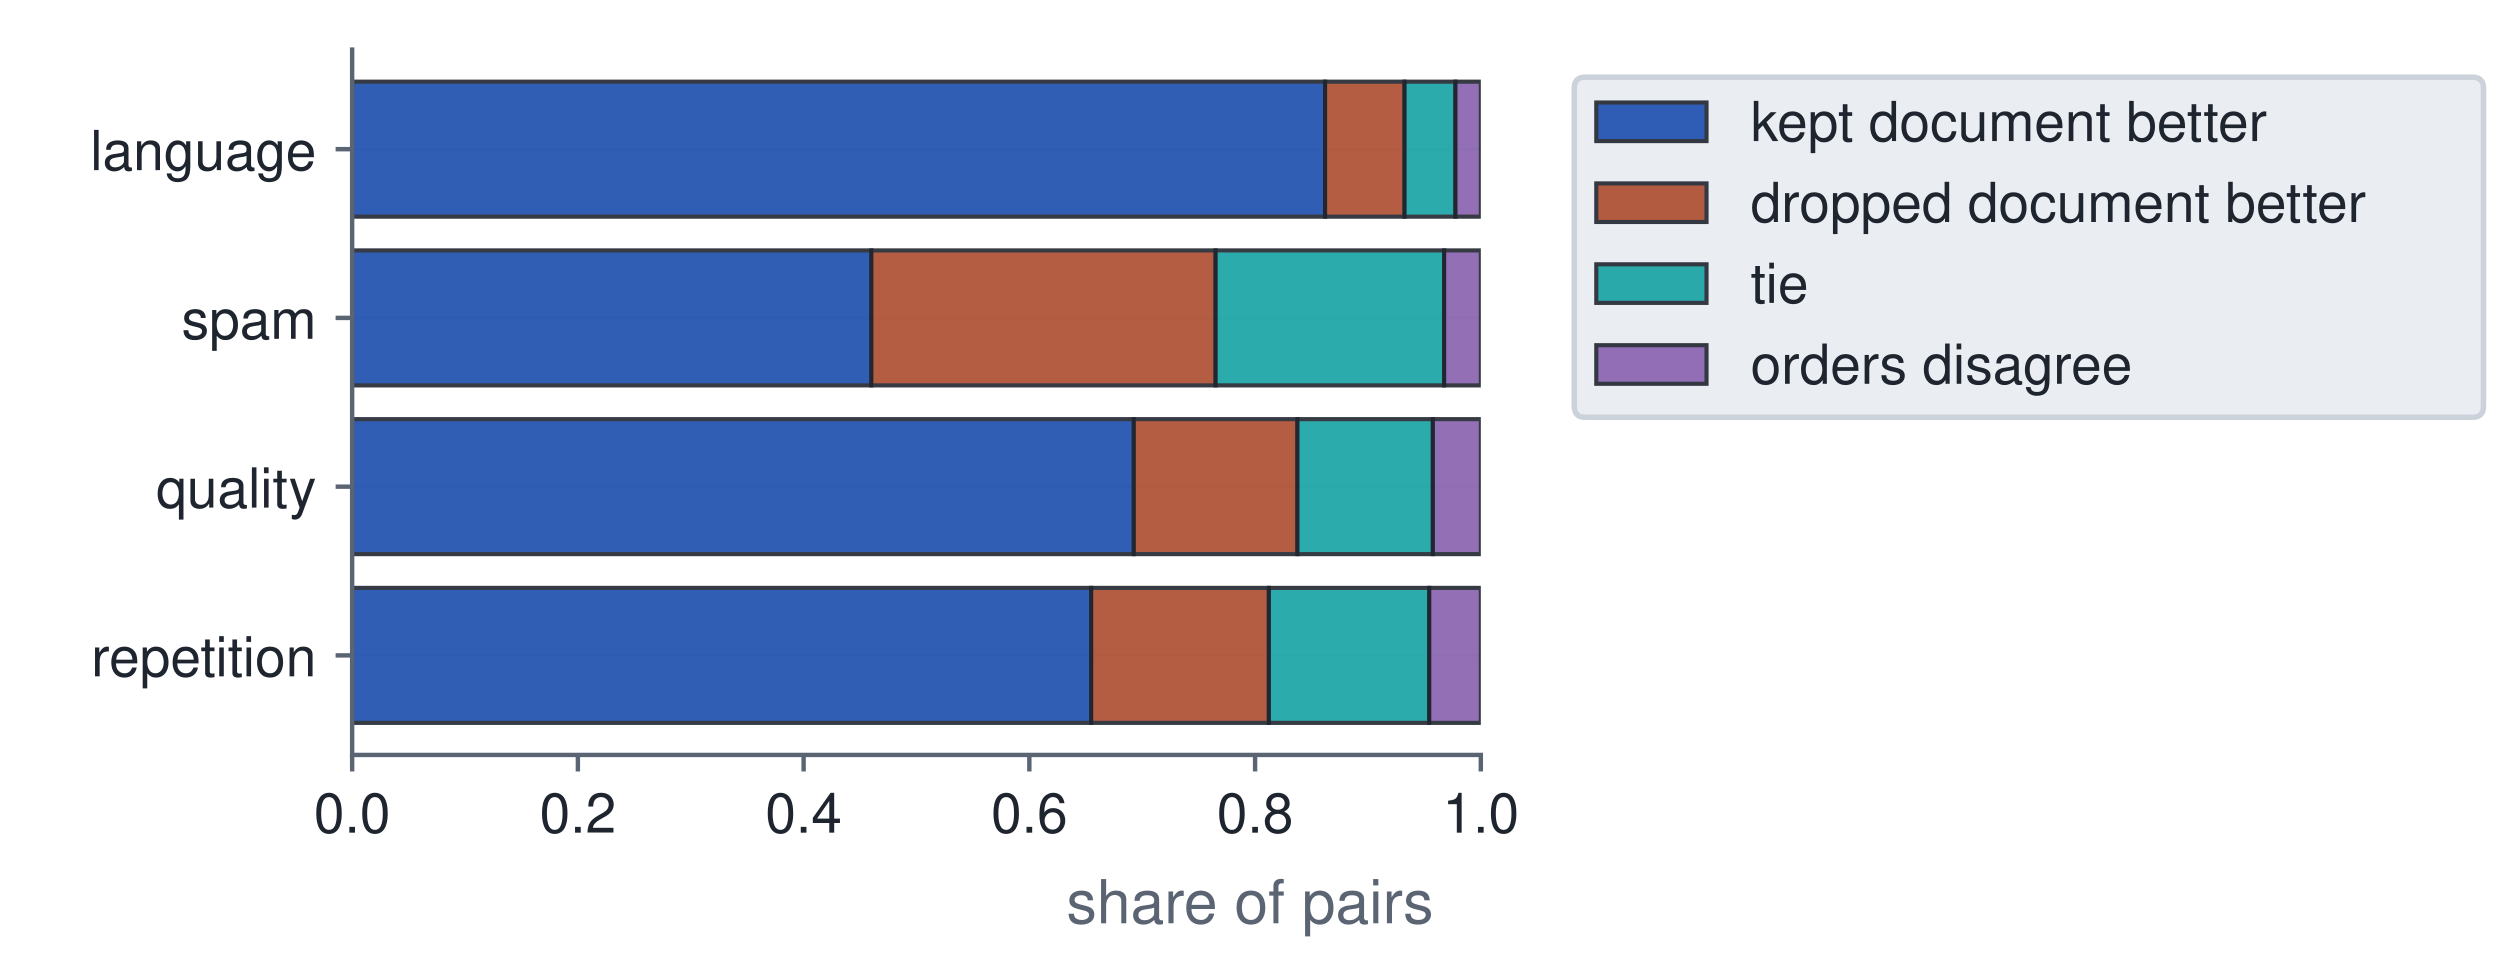
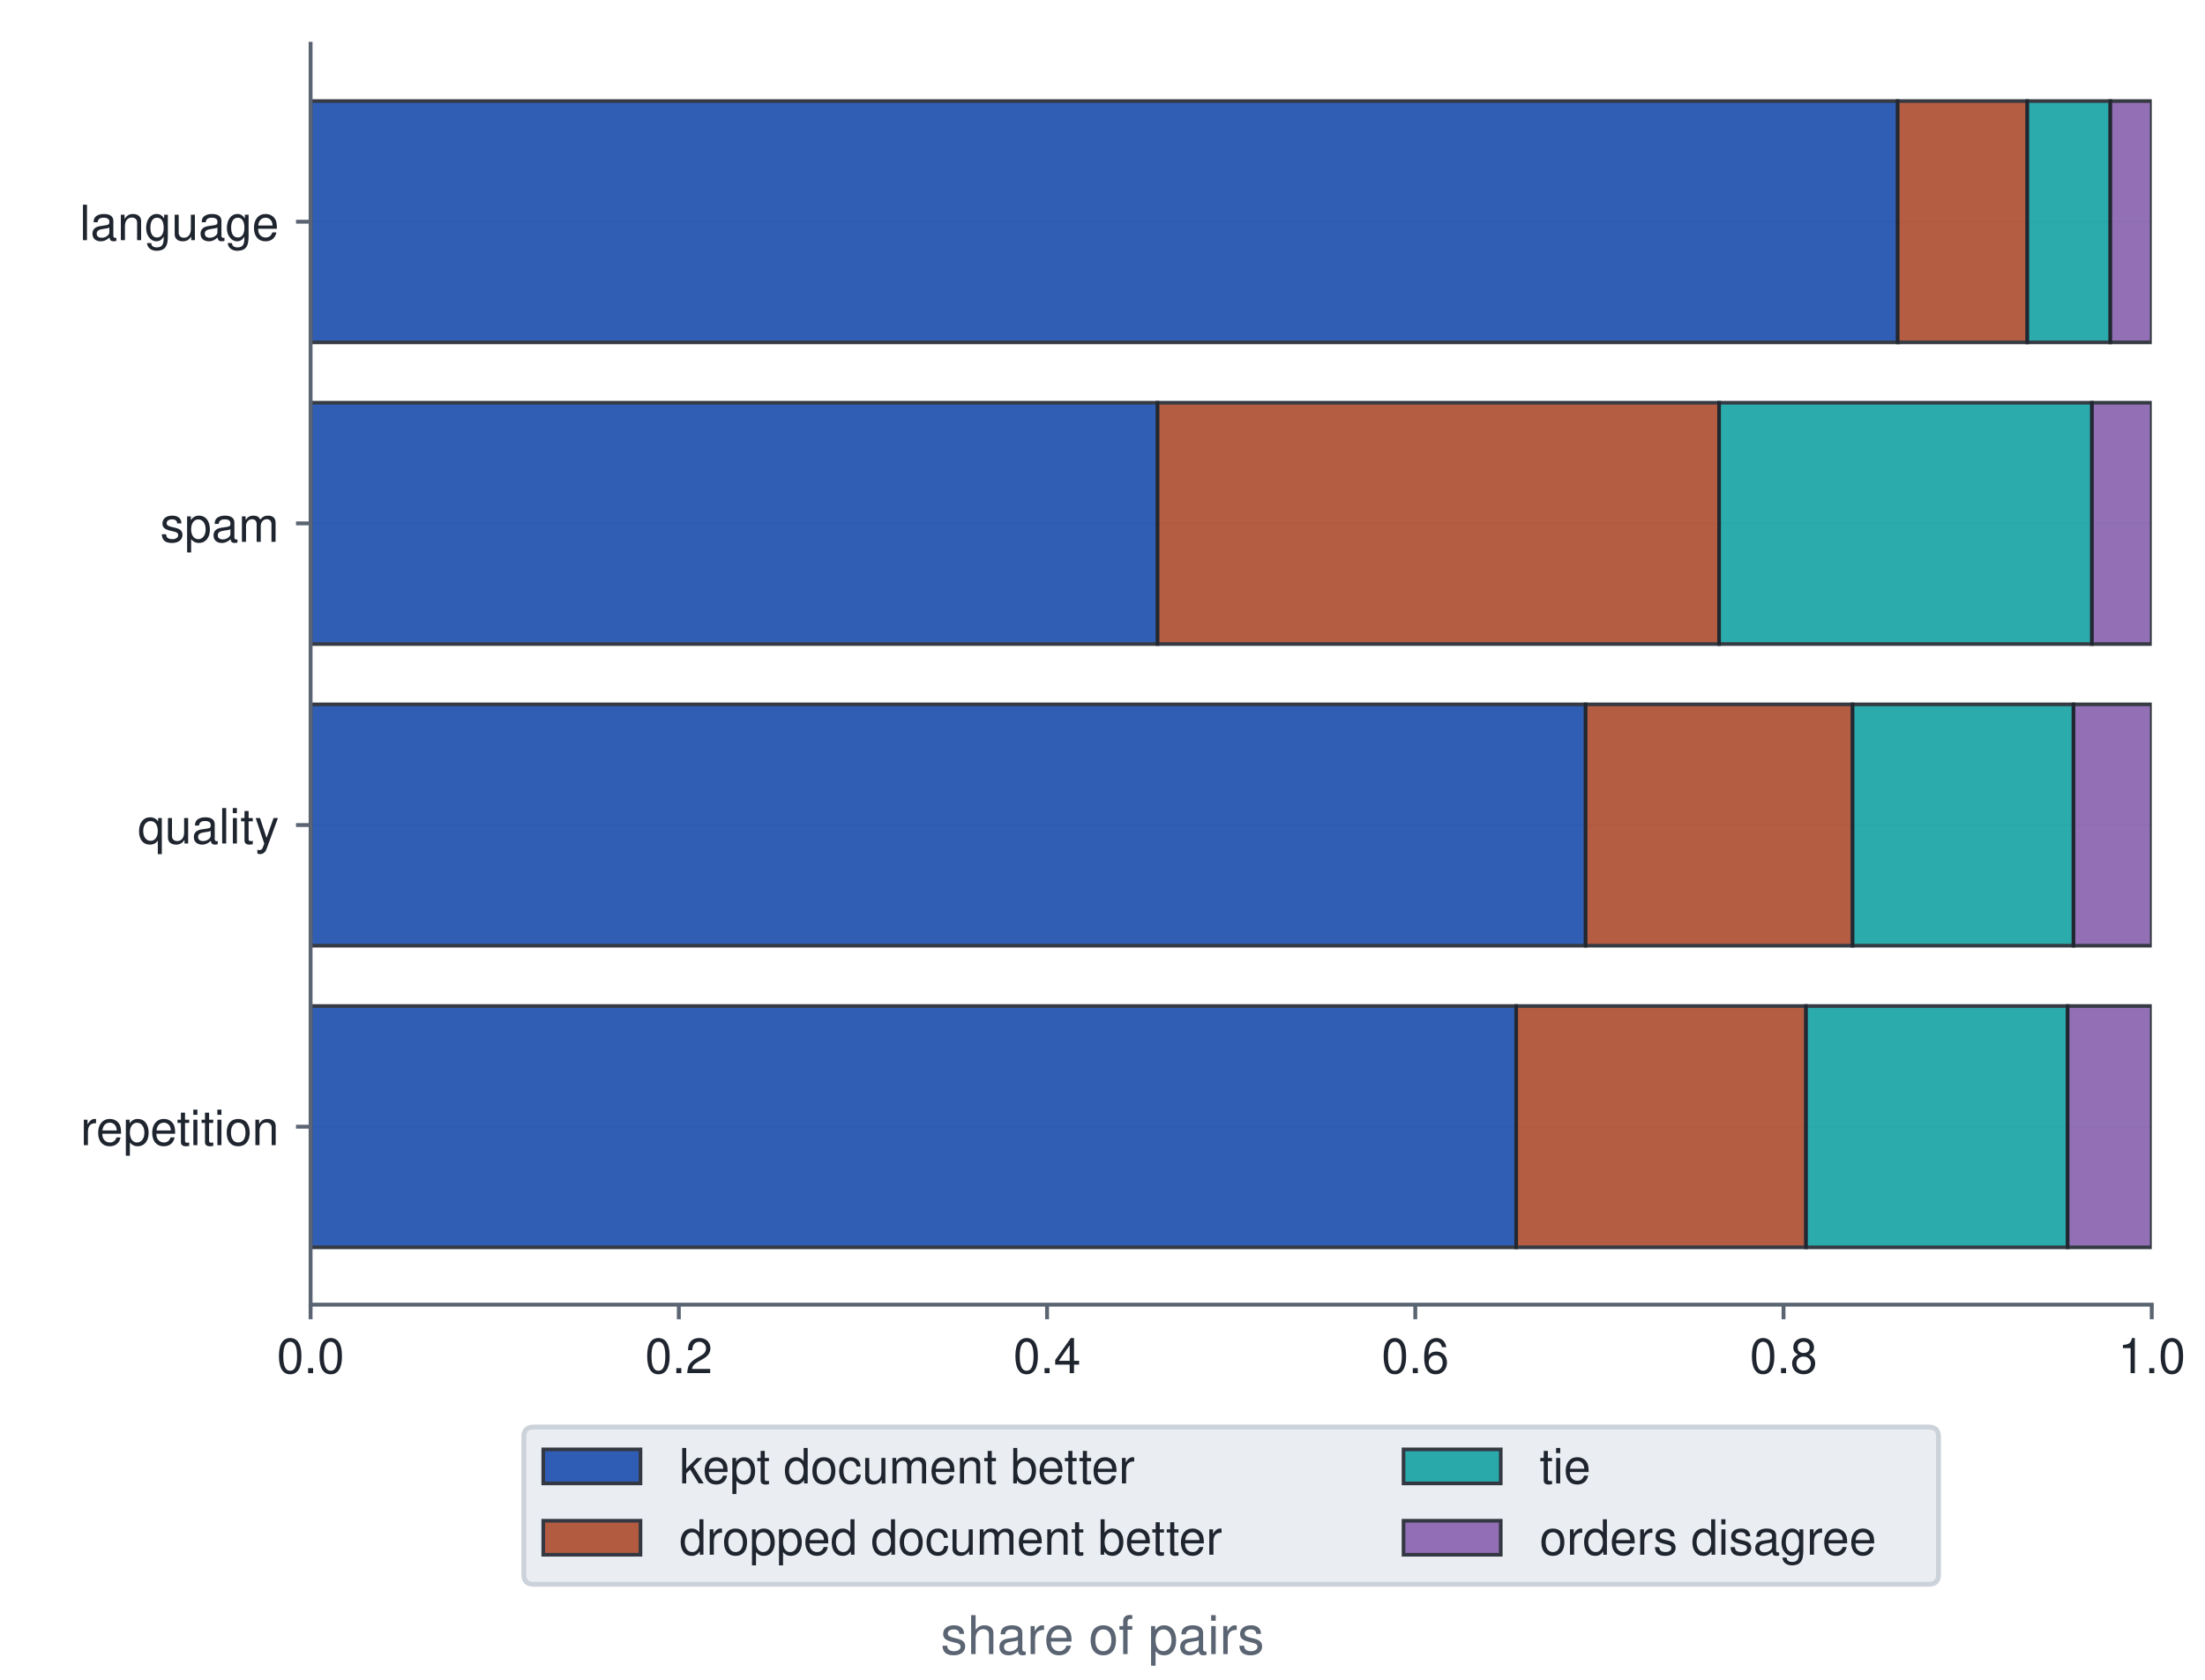
- <svg xmlns="http://www.w3.org/2000/svg" xmlns:xlink="http://www.w3.org/1999/xlink" width="453.6pt" height="172.8pt" viewBox="0 0 453.6 172.8" version="1.1">
+ <svg xmlns="http://www.w3.org/2000/svg" xmlns:xlink="http://www.w3.org/1999/xlink" width="453.6pt" height="345.6pt" viewBox="0 0 453.6 345.6" version="1.1">
  <defs>
    <style type="text/css">*{stroke-linejoin: round; stroke-linecap: butt}</style>
  </defs>
  <g id="figure_1">
    <g id="patch_1">
-       <path d="M 0 172.8  L 453.6 172.8  L 453.6 0  L 0 0  L 0 172.8  z " style="fill: none" />
+       <path d="M 0 345.6  L 453.6 345.6  L 453.6 0  L 0 0  L 0 345.6  z " style="fill: none" />
    </g>
    <g id="axes_1">
      <g id="patch_2">
-         <path d="M 63.894 136.975  L 268.679 136.975  L 268.679 9.001  L 63.894 9.001  L 63.894 136.975  z " style="fill: none" />
+         <path d="M 63.894 268.419  L 442.648 268.419  L 442.648 9.001  L 63.894 9.001  L 63.894 268.419  z " style="fill: none" />
      </g>
      <g id="matplotlib.axis_1">
        <g id="xtick_1">
          <g id="line2d_1">
            <defs>
              <path id="md2e20eb87a" d="M 0 0  L 0 3  " style="stroke: #5a6472; stroke-width: 0.8" />
            </defs>
            <g>
-               <use xlink:href="#md2e20eb87a" x="63.894" y="136.975" style="fill: #5a6472; stroke: #5a6472; stroke-width: 0.8" />
+               <use xlink:href="#md2e20eb87a" x="63.894" y="268.419" style="fill: #5a6472; stroke: #5a6472; stroke-width: 0.8" />
            </g>
          </g>
          <g id="text_1">
-             <text style="font-size: 10px; font-family: 'Instrument Sans', 'Helvetica', 'Arial', sans-serif; text-anchor: middle; fill: #1f252f" x="63.894" y="151.074" transform="rotate(-0 63.89447 151.0737)">0.0</text>
+             <text style="font-size: 10px; font-family: 'Instrument Sans', 'Helvetica', 'Arial', sans-serif; text-anchor: middle; fill: #1f252f" x="63.894" y="282.517" transform="rotate(-0 63.89447 282.5174)">0.0</text>
          </g>
        </g>
        <g id="xtick_2">
          <g id="line2d_2">
            <g>
-               <use xlink:href="#md2e20eb87a" x="104.851" y="136.975" style="fill: #5a6472; stroke: #5a6472; stroke-width: 0.8" />
+               <use xlink:href="#md2e20eb87a" x="139.645" y="268.419" style="fill: #5a6472; stroke: #5a6472; stroke-width: 0.8" />
            </g>
          </g>
          <g id="text_2">
-             <text style="font-size: 10px; font-family: 'Instrument Sans', 'Helvetica', 'Arial', sans-serif; text-anchor: middle; fill: #1f252f" x="104.851" y="151.074" transform="rotate(-0 104.8515 151.0737)">0.2</text>
+             <text style="font-size: 10px; font-family: 'Instrument Sans', 'Helvetica', 'Arial', sans-serif; text-anchor: middle; fill: #1f252f" x="139.645" y="282.517" transform="rotate(-0 139.6452 282.5174)">0.2</text>
          </g>
        </g>
        <g id="xtick_3">
          <g id="line2d_3">
            <g>
-               <use xlink:href="#md2e20eb87a" x="145.808" y="136.975" style="fill: #5a6472; stroke: #5a6472; stroke-width: 0.8" />
+               <use xlink:href="#md2e20eb87a" x="215.396" y="268.419" style="fill: #5a6472; stroke: #5a6472; stroke-width: 0.8" />
            </g>
          </g>
          <g id="text_3">
-             <text style="font-size: 10px; font-family: 'Instrument Sans', 'Helvetica', 'Arial', sans-serif; text-anchor: middle; fill: #1f252f" x="145.808" y="151.074" transform="rotate(-0 145.8085 151.0737)">0.4</text>
+             <text style="font-size: 10px; font-family: 'Instrument Sans', 'Helvetica', 'Arial', sans-serif; text-anchor: middle; fill: #1f252f" x="215.396" y="282.517" transform="rotate(-0 215.396 282.5174)">0.4</text>
          </g>
        </g>
        <g id="xtick_4">
          <g id="line2d_4">
            <g>
-               <use xlink:href="#md2e20eb87a" x="186.765" y="136.975" style="fill: #5a6472; stroke: #5a6472; stroke-width: 0.8" />
+               <use xlink:href="#md2e20eb87a" x="291.147" y="268.419" style="fill: #5a6472; stroke: #5a6472; stroke-width: 0.8" />
            </g>
          </g>
          <g id="text_4">
-             <text style="font-size: 10px; font-family: 'Instrument Sans', 'Helvetica', 'Arial', sans-serif; text-anchor: middle; fill: #1f252f" x="186.765" y="151.074" transform="rotate(-0 186.7655 151.0737)">0.6</text>
+             <text style="font-size: 10px; font-family: 'Instrument Sans', 'Helvetica', 'Arial', sans-serif; text-anchor: middle; fill: #1f252f" x="291.147" y="282.517" transform="rotate(-0 291.1467 282.5174)">0.6</text>
          </g>
        </g>
        <g id="xtick_5">
          <g id="line2d_5">
            <g>
-               <use xlink:href="#md2e20eb87a" x="227.722" y="136.975" style="fill: #5a6472; stroke: #5a6472; stroke-width: 0.8" />
+               <use xlink:href="#md2e20eb87a" x="366.897" y="268.419" style="fill: #5a6472; stroke: #5a6472; stroke-width: 0.8" />
            </g>
          </g>
          <g id="text_5">
-             <text style="font-size: 10px; font-family: 'Instrument Sans', 'Helvetica', 'Arial', sans-serif; text-anchor: middle; fill: #1f252f" x="227.722" y="151.074" transform="rotate(-0 227.7225 151.0737)">0.8</text>
+             <text style="font-size: 10px; font-family: 'Instrument Sans', 'Helvetica', 'Arial', sans-serif; text-anchor: middle; fill: #1f252f" x="366.897" y="282.517" transform="rotate(-0 366.8975 282.5174)">0.8</text>
          </g>
        </g>
        <g id="xtick_6">
          <g id="line2d_6">
            <g>
-               <use xlink:href="#md2e20eb87a" x="268.679" y="136.975" style="fill: #5a6472; stroke: #5a6472; stroke-width: 0.8" />
+               <use xlink:href="#md2e20eb87a" x="442.648" y="268.419" style="fill: #5a6472; stroke: #5a6472; stroke-width: 0.8" />
            </g>
          </g>
          <g id="text_6">
-             <text style="font-size: 10px; font-family: 'Instrument Sans', 'Helvetica', 'Arial', sans-serif; text-anchor: middle; fill: #1f252f" x="268.679" y="151.074" transform="rotate(-0 268.6794 151.0737)">1.0</text>
+             <text style="font-size: 10px; font-family: 'Instrument Sans', 'Helvetica', 'Arial', sans-serif; text-anchor: middle; fill: #1f252f" x="442.648" y="282.517" transform="rotate(-0 442.6482 282.5174)">1.0</text>
          </g>
        </g>
      </g>
      <g id="matplotlib.axis_2">
        <g id="ytick_1">
          <g id="line2d_7">
-             <path d="M 63.894 118.912  L 268.679 118.912  " clip-path="url(#pdf9e3be49c)" style="fill: none; stroke: #c8ced7; stroke-opacity: 0.5; stroke-width: 0.5; stroke-linecap: square" />
+             <path d="M 63.894 231.803  L 442.648 231.803  " clip-path="url(#p74505c490a)" style="fill: none; stroke: #c8ced7; stroke-opacity: 0.5; stroke-width: 0.5; stroke-linecap: square" />
          </g>
          <g id="line2d_8">
            <defs>
              <path id="m215bdc1650" d="M 0 0  L -3 0  " style="stroke: #5a6472; stroke-width: 0.8" />
            </defs>
            <g>
-               <use xlink:href="#m215bdc1650" x="63.894" y="118.912" style="fill: #5a6472; stroke: #5a6472; stroke-width: 0.8" />
+               <use xlink:href="#m215bdc1650" x="63.894" y="231.803" style="fill: #5a6472; stroke: #5a6472; stroke-width: 0.8" />
            </g>
          </g>
          <g id="text_7">
-             <text style="font-size: 10px; font-family: 'Instrument Sans', 'Helvetica', 'Arial', sans-serif; text-anchor: end; fill: #1f252f" x="57.394" y="122.711" transform="rotate(-0 57.39447 122.7111)">repetition</text>
+             <text style="font-size: 10px; font-family: 'Instrument Sans', 'Helvetica', 'Arial', sans-serif; text-anchor: end; fill: #1f252f" x="57.394" y="235.602" transform="rotate(-0 57.39447 235.6017)">repetition</text>
          </g>
        </g>
        <g id="ytick_2">
          <g id="line2d_9">
-             <path d="M 63.894 88.296  L 268.679 88.296  " clip-path="url(#pdf9e3be49c)" style="fill: none; stroke: #c8ced7; stroke-opacity: 0.5; stroke-width: 0.5; stroke-linecap: square" />
+             <path d="M 63.894 169.741  L 442.648 169.741  " clip-path="url(#p74505c490a)" style="fill: none; stroke: #c8ced7; stroke-opacity: 0.5; stroke-width: 0.5; stroke-linecap: square" />
          </g>
          <g id="line2d_10">
            <g>
-               <use xlink:href="#m215bdc1650" x="63.894" y="88.296" style="fill: #5a6472; stroke: #5a6472; stroke-width: 0.8" />
+               <use xlink:href="#m215bdc1650" x="63.894" y="169.741" style="fill: #5a6472; stroke: #5a6472; stroke-width: 0.8" />
            </g>
          </g>
          <g id="text_8">
-             <text style="font-size: 10px; font-family: 'Instrument Sans', 'Helvetica', 'Arial', sans-serif; text-anchor: end; fill: #1f252f" x="57.394" y="92.095" transform="rotate(-0 57.39447 92.09514)">quality</text>
+             <text style="font-size: 10px; font-family: 'Instrument Sans', 'Helvetica', 'Arial', sans-serif; text-anchor: end; fill: #1f252f" x="57.394" y="173.54" transform="rotate(-0 57.39447 173.54)">quality</text>
          </g>
        </g>
        <g id="ytick_3">
          <g id="line2d_11">
-             <path d="M 63.894 57.68  L 268.679 57.68  " clip-path="url(#pdf9e3be49c)" style="fill: none; stroke: #c8ced7; stroke-opacity: 0.5; stroke-width: 0.5; stroke-linecap: square" />
+             <path d="M 63.894 107.679  L 442.648 107.679  " clip-path="url(#p74505c490a)" style="fill: none; stroke: #c8ced7; stroke-opacity: 0.5; stroke-width: 0.5; stroke-linecap: square" />
          </g>
          <g id="line2d_12">
            <g>
-               <use xlink:href="#m215bdc1650" x="63.894" y="57.68" style="fill: #5a6472; stroke: #5a6472; stroke-width: 0.8" />
+               <use xlink:href="#m215bdc1650" x="63.894" y="107.679" style="fill: #5a6472; stroke: #5a6472; stroke-width: 0.8" />
            </g>
          </g>
          <g id="text_9">
-             <text style="font-size: 10px; font-family: 'Instrument Sans', 'Helvetica', 'Arial', sans-serif; text-anchor: end; fill: #1f252f" x="57.394" y="61.479" transform="rotate(-0 57.39447 61.47923)">spam</text>
+             <text style="font-size: 10px; font-family: 'Instrument Sans', 'Helvetica', 'Arial', sans-serif; text-anchor: end; fill: #1f252f" x="57.394" y="111.478" transform="rotate(-0 57.39447 111.4782)">spam</text>
          </g>
        </g>
        <g id="ytick_4">
          <g id="line2d_13">
-             <path d="M 63.894 27.064  L 268.679 27.064  " clip-path="url(#pdf9e3be49c)" style="fill: none; stroke: #c8ced7; stroke-opacity: 0.5; stroke-width: 0.5; stroke-linecap: square" />
+             <path d="M 63.894 45.617  L 442.648 45.617  " clip-path="url(#p74505c490a)" style="fill: none; stroke: #c8ced7; stroke-opacity: 0.5; stroke-width: 0.5; stroke-linecap: square" />
          </g>
          <g id="line2d_14">
            <g>
-               <use xlink:href="#m215bdc1650" x="63.894" y="27.064" style="fill: #5a6472; stroke: #5a6472; stroke-width: 0.8" />
+               <use xlink:href="#m215bdc1650" x="63.894" y="45.617" style="fill: #5a6472; stroke: #5a6472; stroke-width: 0.8" />
            </g>
          </g>
          <g id="text_10">
-             <text style="font-size: 10px; font-family: 'Instrument Sans', 'Helvetica', 'Arial', sans-serif; text-anchor: end; fill: #1f252f" x="57.394" y="30.863" transform="rotate(-0 57.39447 30.86332)">language</text>
+             <text style="font-size: 10px; font-family: 'Instrument Sans', 'Helvetica', 'Arial', sans-serif; text-anchor: end; fill: #1f252f" x="57.394" y="49.416" transform="rotate(-0 57.39447 49.41639)">language</text>
          </g>
        </g>
      </g>
      <g id="patch_3">
-         <path d="M 63.894 131.158  L 197.988 131.158  L 197.988 106.665  L 63.894 106.665  z " clip-path="url(#pdf9e3be49c)" style="fill: #1b4dad; opacity: 0.9; stroke: #1f252f; stroke-width: 0.75; stroke-linejoin: miter" />
+         <path d="M 63.894 256.627  L 311.902 256.627  L 311.902 206.978  L 63.894 206.978  z " clip-path="url(#p74505c490a)" style="fill: #1b4dad; opacity: 0.9; stroke: #1f252f; stroke-width: 0.75; stroke-linejoin: miter" />
      </g>
      <g id="patch_4">
-         <path d="M 63.894 100.542  L 205.708 100.542  L 205.708 76.05  L 63.894 76.05  z " clip-path="url(#pdf9e3be49c)" style="fill: #1b4dad; opacity: 0.9; stroke: #1f252f; stroke-width: 0.75; stroke-linejoin: miter" />
+         <path d="M 63.894 194.565  L 326.181 194.565  L 326.181 144.916  L 63.894 144.916  z " clip-path="url(#p74505c490a)" style="fill: #1b4dad; opacity: 0.9; stroke: #1f252f; stroke-width: 0.75; stroke-linejoin: miter" />
      </g>
      <g id="patch_5">
-         <path d="M 63.894 69.926  L 158.096 69.926  L 158.096 45.434  L 63.894 45.434  z " clip-path="url(#pdf9e3be49c)" style="fill: #1b4dad; opacity: 0.9; stroke: #1f252f; stroke-width: 0.75; stroke-linejoin: miter" />
+         <path d="M 63.894 132.504  L 238.121 132.504  L 238.121 82.854  L 63.894 82.854  z " clip-path="url(#p74505c490a)" style="fill: #1b4dad; opacity: 0.9; stroke: #1f252f; stroke-width: 0.75; stroke-linejoin: miter" />
      </g>
      <g id="patch_6">
-         <path d="M 63.894 39.31  L 240.419 39.31  L 240.419 14.818  L 63.894 14.818  z " clip-path="url(#pdf9e3be49c)" style="fill: #1b4dad; opacity: 0.9; stroke: #1f252f; stroke-width: 0.75; stroke-linejoin: miter" />
+         <path d="M 63.894 70.442  L 390.38 70.442  L 390.38 20.792  L 63.894 20.792  z " clip-path="url(#p74505c490a)" style="fill: #1b4dad; opacity: 0.9; stroke: #1f252f; stroke-width: 0.75; stroke-linejoin: miter" />
      </g>
      <g id="patch_7">
-         <path d="M 197.988 131.158  L 230.221 131.158  L 230.221 106.665  L 197.988 106.665  z " clip-path="url(#pdf9e3be49c)" style="fill: #ac4b2d; opacity: 0.9; stroke: #1f252f; stroke-width: 0.75; stroke-linejoin: miter" />
+         <path d="M 311.902 256.627  L 371.518 256.627  L 371.518 206.978  L 311.902 206.978  z " clip-path="url(#p74505c490a)" style="fill: #ac4b2d; opacity: 0.9; stroke: #1f252f; stroke-width: 0.75; stroke-linejoin: miter" />
      </g>
      <g id="patch_8">
-         <path d="M 205.708 100.542  L 235.402 100.542  L 235.402 76.05  L 205.708 76.05  z " clip-path="url(#pdf9e3be49c)" style="fill: #ac4b2d; opacity: 0.9; stroke: #1f252f; stroke-width: 0.75; stroke-linejoin: miter" />
+         <path d="M 326.181 194.565  L 381.101 194.565  L 381.101 144.916  L 326.181 144.916  z " clip-path="url(#p74505c490a)" style="fill: #ac4b2d; opacity: 0.9; stroke: #1f252f; stroke-width: 0.75; stroke-linejoin: miter" />
      </g>
      <g id="patch_9">
-         <path d="M 158.096 69.926  L 220.555 69.926  L 220.555 45.434  L 158.096 45.434  z " clip-path="url(#pdf9e3be49c)" style="fill: #ac4b2d; opacity: 0.9; stroke: #1f252f; stroke-width: 0.75; stroke-linejoin: miter" />
+         <path d="M 238.121 132.504  L 353.641 132.504  L 353.641 82.854  L 238.121 82.854  z " clip-path="url(#p74505c490a)" style="fill: #ac4b2d; opacity: 0.9; stroke: #1f252f; stroke-width: 0.75; stroke-linejoin: miter" />
      </g>
      <g id="patch_10">
-         <path d="M 240.419 39.31  L 254.836 39.31  L 254.836 14.818  L 240.419 14.818  z " clip-path="url(#pdf9e3be49c)" style="fill: #ac4b2d; opacity: 0.9; stroke: #1f252f; stroke-width: 0.75; stroke-linejoin: miter" />
+         <path d="M 390.38 70.442  L 417.044 70.442  L 417.044 20.792  L 390.38 20.792  z " clip-path="url(#p74505c490a)" style="fill: #ac4b2d; opacity: 0.9; stroke: #1f252f; stroke-width: 0.75; stroke-linejoin: miter" />
      </g>
      <g id="patch_11">
-         <path d="M 230.221 131.158  L 259.321 131.158  L 259.321 106.665  L 230.221 106.665  z " clip-path="url(#pdf9e3be49c)" style="fill: #15a2a3; opacity: 0.9; stroke: #1f252f; stroke-width: 0.75; stroke-linejoin: miter" />
+         <path d="M 371.518 256.627  L 425.339 256.627  L 425.339 206.978  L 371.518 206.978  z " clip-path="url(#p74505c490a)" style="fill: #15a2a3; opacity: 0.9; stroke: #1f252f; stroke-width: 0.75; stroke-linejoin: miter" />
      </g>
      <g id="patch_12">
-         <path d="M 235.402 100.542  L 259.976 100.542  L 259.976 76.05  L 235.402 76.05  z " clip-path="url(#pdf9e3be49c)" style="fill: #15a2a3; opacity: 0.9; stroke: #1f252f; stroke-width: 0.75; stroke-linejoin: miter" />
+         <path d="M 381.101 194.565  L 426.551 194.565  L 426.551 144.916  L 381.101 144.916  z " clip-path="url(#p74505c490a)" style="fill: #15a2a3; opacity: 0.9; stroke: #1f252f; stroke-width: 0.75; stroke-linejoin: miter" />
      </g>
      <g id="patch_13">
-         <path d="M 220.555 69.926  L 262.024 69.926  L 262.024 45.434  L 220.555 45.434  z " clip-path="url(#pdf9e3be49c)" style="fill: #15a2a3; opacity: 0.9; stroke: #1f252f; stroke-width: 0.75; stroke-linejoin: miter" />
+         <path d="M 353.641 132.504  L 430.339 132.504  L 430.339 82.854  L 353.641 82.854  z " clip-path="url(#p74505c490a)" style="fill: #15a2a3; opacity: 0.9; stroke: #1f252f; stroke-width: 0.75; stroke-linejoin: miter" />
      </g>
      <g id="patch_14">
-         <path d="M 254.836 39.31  L 264.072 39.31  L 264.072 14.818  L 254.836 14.818  z " clip-path="url(#pdf9e3be49c)" style="fill: #15a2a3; opacity: 0.9; stroke: #1f252f; stroke-width: 0.75; stroke-linejoin: miter" />
+         <path d="M 417.044 70.442  L 434.126 70.442  L 434.126 20.792  L 417.044 20.792  z " clip-path="url(#p74505c490a)" style="fill: #15a2a3; opacity: 0.9; stroke: #1f252f; stroke-width: 0.75; stroke-linejoin: miter" />
      </g>
      <g id="patch_15">
-         <path d="M 259.321 131.158  L 268.679 131.158  L 268.679 106.665  L 259.321 106.665  z " clip-path="url(#pdf9e3be49c)" style="fill: #8760ae; opacity: 0.9; stroke: #1f252f; stroke-width: 0.75; stroke-linejoin: miter" />
+         <path d="M 425.339 256.627  L 442.648 256.627  L 442.648 206.978  L 425.339 206.978  z " clip-path="url(#p74505c490a)" style="fill: #8760ae; opacity: 0.9; stroke: #1f252f; stroke-width: 0.75; stroke-linejoin: miter" />
      </g>
      <g id="patch_16">
-         <path d="M 259.976 100.542  L 268.679 100.542  L 268.679 76.05  L 259.976 76.05  z " clip-path="url(#pdf9e3be49c)" style="fill: #8760ae; opacity: 0.9; stroke: #1f252f; stroke-width: 0.75; stroke-linejoin: miter" />
+         <path d="M 426.551 194.565  L 442.648 194.565  L 442.648 144.916  L 426.551 144.916  z " clip-path="url(#p74505c490a)" style="fill: #8760ae; opacity: 0.9; stroke: #1f252f; stroke-width: 0.75; stroke-linejoin: miter" />
      </g>
      <g id="patch_17">
-         <path d="M 262.024 69.926  L 268.679 69.926  L 268.679 45.434  L 262.024 45.434  z " clip-path="url(#pdf9e3be49c)" style="fill: #8760ae; opacity: 0.9; stroke: #1f252f; stroke-width: 0.75; stroke-linejoin: miter" />
+         <path d="M 430.339 132.504  L 442.648 132.504  L 442.648 82.854  L 430.339 82.854  z " clip-path="url(#p74505c490a)" style="fill: #8760ae; opacity: 0.9; stroke: #1f252f; stroke-width: 0.75; stroke-linejoin: miter" />
      </g>
      <g id="patch_18">
-         <path d="M 264.072 39.31  L 268.679 39.31  L 268.679 14.818  L 264.072 14.818  z " clip-path="url(#pdf9e3be49c)" style="fill: #8760ae; opacity: 0.9; stroke: #1f252f; stroke-width: 0.75; stroke-linejoin: miter" />
+         <path d="M 434.126 70.442  L 442.648 70.442  L 442.648 20.792  L 434.126 20.792  z " clip-path="url(#p74505c490a)" style="fill: #8760ae; opacity: 0.9; stroke: #1f252f; stroke-width: 0.75; stroke-linejoin: miter" />
      </g>
      <g id="legend_1">
        <g id="patch_19">
-           <path d="M 287.631 75.713  L 448.6 75.713  Q 450.6 75.713 450.6 73.713  L 450.6 16.001  Q 450.6 14.001 448.6 14.001  L 287.631 14.001  Q 285.631 14.001 285.631 16.001  L 285.631 73.713  Q 285.631 75.713 287.631 75.713  z " style="fill: #e8ebf0; opacity: 0.92; stroke: #c8ced7; stroke-linejoin: miter" />
+           <path d="M 109.757 325.953  L 396.785 325.953  Q 398.785 325.953 398.785 323.953  L 398.785 295.597  Q 398.785 293.597 396.785 293.597  L 109.757 293.597  Q 107.757 293.597 107.757 295.597  L 107.757 323.953  Q 107.757 325.953 109.757 325.953  z " style="fill: #e8ebf0; opacity: 0.92; stroke: #c8ced7; stroke-linejoin: miter" />
        </g>
        <g id="patch_20">
-           <path d="M 289.631 25.599  L 309.631 25.599  L 309.631 18.599  L 289.631 18.599  z " style="fill: #1b4dad; opacity: 0.9; stroke: #1f252f; stroke-width: 0.75; stroke-linejoin: miter" />
+           <path d="M 111.757 305.196  L 131.757 305.196  L 131.757 298.196  L 111.757 298.196  z " style="fill: #1b4dad; opacity: 0.9; stroke: #1f252f; stroke-width: 0.75; stroke-linejoin: miter" />
        </g>
        <g id="text_11">
-           <text style="font-size: 10px; font-family: 'Instrument Sans', 'Helvetica', 'Arial', sans-serif; text-anchor: start; fill: #1f252f" x="317.631" y="25.599" transform="rotate(-0 317.631 25.59916)">kept document better</text>
+           <text style="font-size: 10px; font-family: 'Instrument Sans', 'Helvetica', 'Arial', sans-serif; text-anchor: start; fill: #1f252f" x="139.757" y="305.196" transform="rotate(-0 139.7573 305.1955)">kept document better</text>
        </g>
        <g id="patch_21">
-           <path d="M 289.631 40.277  L 309.631 40.277  L 309.631 33.277  L 289.631 33.277  z " style="fill: #ac4b2d; opacity: 0.9; stroke: #1f252f; stroke-width: 0.75; stroke-linejoin: miter" />
+           <path d="M 111.757 319.874  L 131.757 319.874  L 131.757 312.874  L 111.757 312.874  z " style="fill: #ac4b2d; opacity: 0.9; stroke: #1f252f; stroke-width: 0.75; stroke-linejoin: miter" />
        </g>
        <g id="text_12">
-           <text style="font-size: 10px; font-family: 'Instrument Sans', 'Helvetica', 'Arial', sans-serif; text-anchor: start; fill: #1f252f" x="317.631" y="40.277" transform="rotate(-0 317.631 40.27728)">dropped document better</text>
+           <text style="font-size: 10px; font-family: 'Instrument Sans', 'Helvetica', 'Arial', sans-serif; text-anchor: start; fill: #1f252f" x="139.757" y="319.874" transform="rotate(-0 139.7573 319.8737)">dropped document better</text>
        </g>
        <g id="patch_22">
-           <path d="M 289.631 54.955  L 309.631 54.955  L 309.631 47.955  L 289.631 47.955  z " style="fill: #15a2a3; opacity: 0.9; stroke: #1f252f; stroke-width: 0.75; stroke-linejoin: miter" />
+           <path d="M 288.726 305.196  L 308.726 305.196  L 308.726 298.196  L 288.726 298.196  z " style="fill: #15a2a3; opacity: 0.9; stroke: #1f252f; stroke-width: 0.75; stroke-linejoin: miter" />
        </g>
        <g id="text_13">
-           <text style="font-size: 10px; font-family: 'Instrument Sans', 'Helvetica', 'Arial', sans-serif; text-anchor: start; fill: #1f252f" x="317.631" y="54.955" transform="rotate(-0 317.631 54.95541)">tie</text>
+           <text style="font-size: 10px; font-family: 'Instrument Sans', 'Helvetica', 'Arial', sans-serif; text-anchor: start; fill: #1f252f" x="316.726" y="305.196" transform="rotate(-0 316.726 305.1955)">tie</text>
        </g>
        <g id="patch_23">
-           <path d="M 289.631 69.634  L 309.631 69.634  L 309.631 62.634  L 289.631 62.634  z " style="fill: #8760ae; opacity: 0.9; stroke: #1f252f; stroke-width: 0.75; stroke-linejoin: miter" />
+           <path d="M 288.726 319.874  L 308.726 319.874  L 308.726 312.874  L 288.726 312.874  z " style="fill: #8760ae; opacity: 0.9; stroke: #1f252f; stroke-width: 0.75; stroke-linejoin: miter" />
        </g>
        <g id="text_14">
-           <text style="font-size: 10px; font-family: 'Instrument Sans', 'Helvetica', 'Arial', sans-serif; text-anchor: start; fill: #1f252f" x="317.631" y="69.634" transform="rotate(-0 317.631 69.63353)">orders disagree</text>
+           <text style="font-size: 10px; font-family: 'Instrument Sans', 'Helvetica', 'Arial', sans-serif; text-anchor: start; fill: #1f252f" x="316.726" y="319.874" transform="rotate(-0 316.726 319.8737)">orders disagree</text>
        </g>
      </g>
      <g id="patch_24">
-         <path d="M 63.894 136.975  L 63.894 9.001  " style="fill: none; stroke: #5a6472; stroke-width: 0.8; stroke-linejoin: miter; stroke-linecap: square" />
+         <path d="M 63.894 268.419  L 63.894 9.001  " style="fill: none; stroke: #5a6472; stroke-width: 0.8; stroke-linejoin: miter; stroke-linecap: square" />
      </g>
      <g id="patch_25">
-         <path d="M 63.894 136.975  L 268.679 136.975  " style="fill: none; stroke: #5a6472; stroke-width: 0.8; stroke-linejoin: miter; stroke-linecap: square" />
+         <path d="M 63.894 268.419  L 442.648 268.419  " style="fill: none; stroke: #5a6472; stroke-width: 0.8; stroke-linejoin: miter; stroke-linecap: square" />
      </g>
    </g>
    <g id="text_15">
-       <text style="font-size: 11px; font-family: 'Instrument Sans', 'Helvetica', 'Arial', sans-serif; text-anchor: middle; fill: #5a6472" x="226.8" y="167.512" transform="rotate(-0 226.8 167.5121)">share of pairs</text>
+       <text style="font-size: 11px; font-family: 'Instrument Sans', 'Helvetica', 'Arial', sans-serif; text-anchor: middle; fill: #5a6472" x="226.8" y="340.312" transform="rotate(-0 226.8 340.3121)">share of pairs</text>
    </g>
  </g>
  <defs>
-     <clipPath id="pdf9e3be49c">
-       <rect x="63.894" y="9.001" width="204.785" height="127.974" />
+     <clipPath id="p74505c490a">
+       <rect x="63.894" y="9.001" width="378.754" height="259.418" />
    </clipPath>
  </defs>
</svg>
